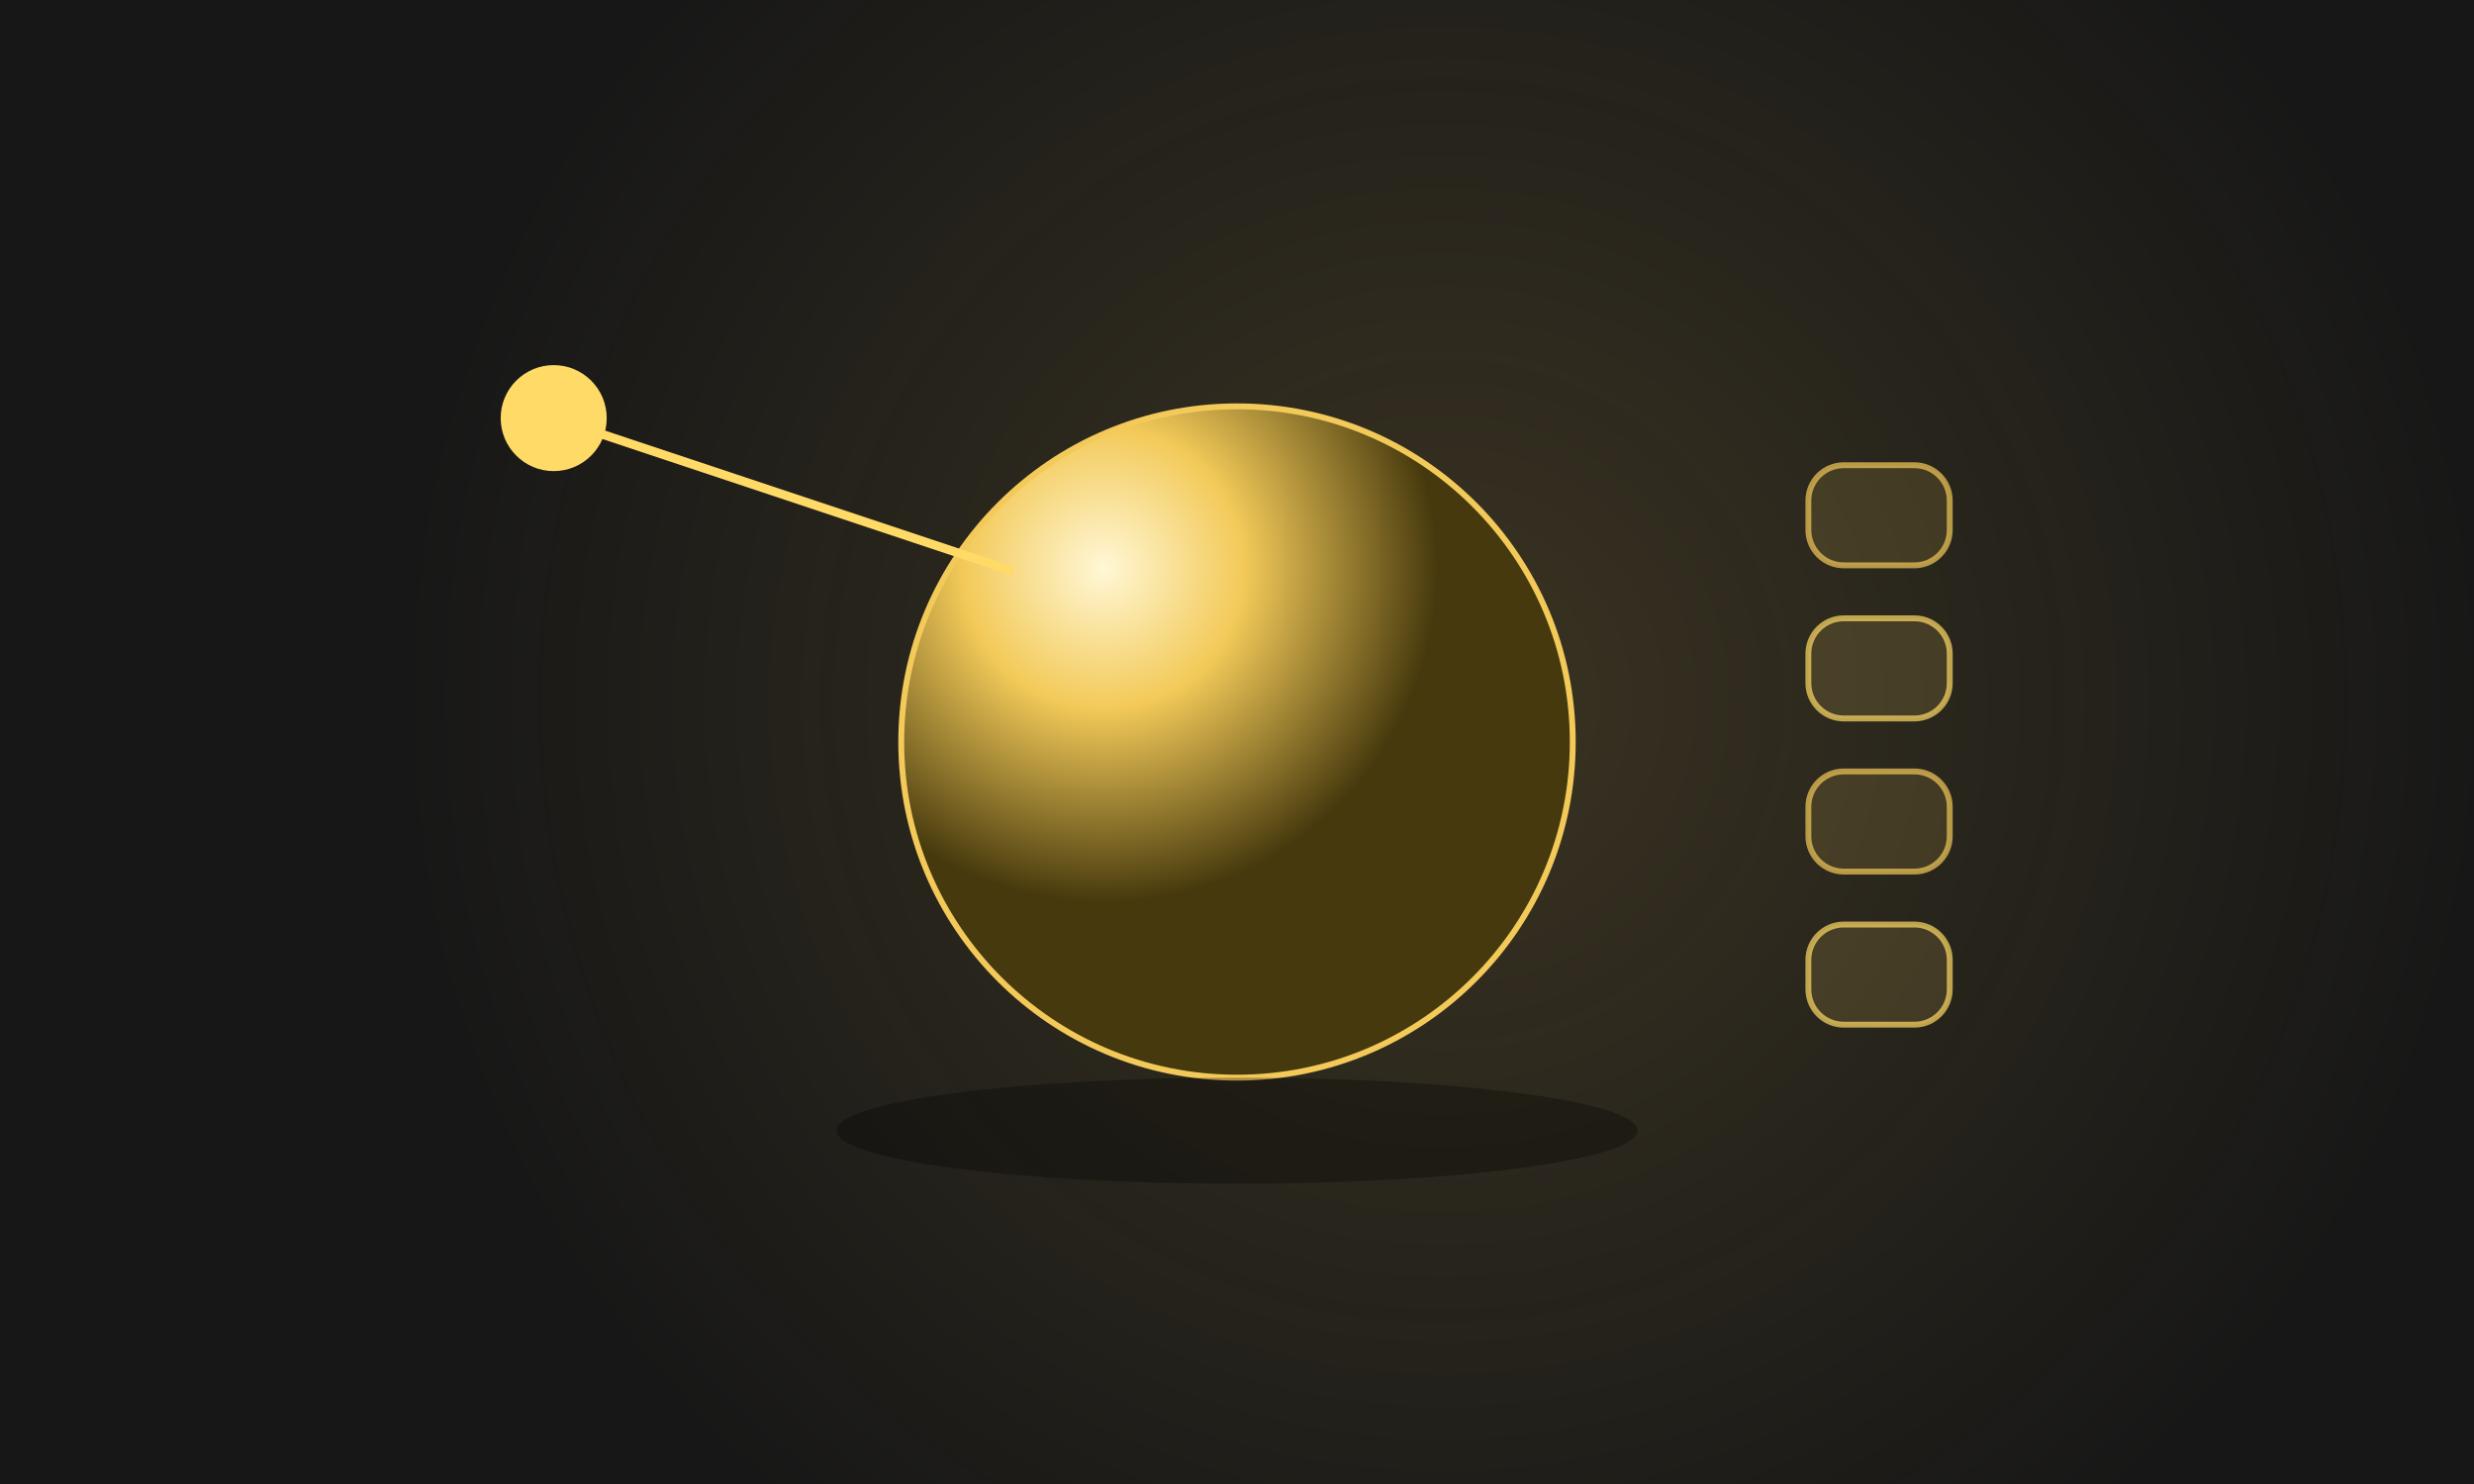
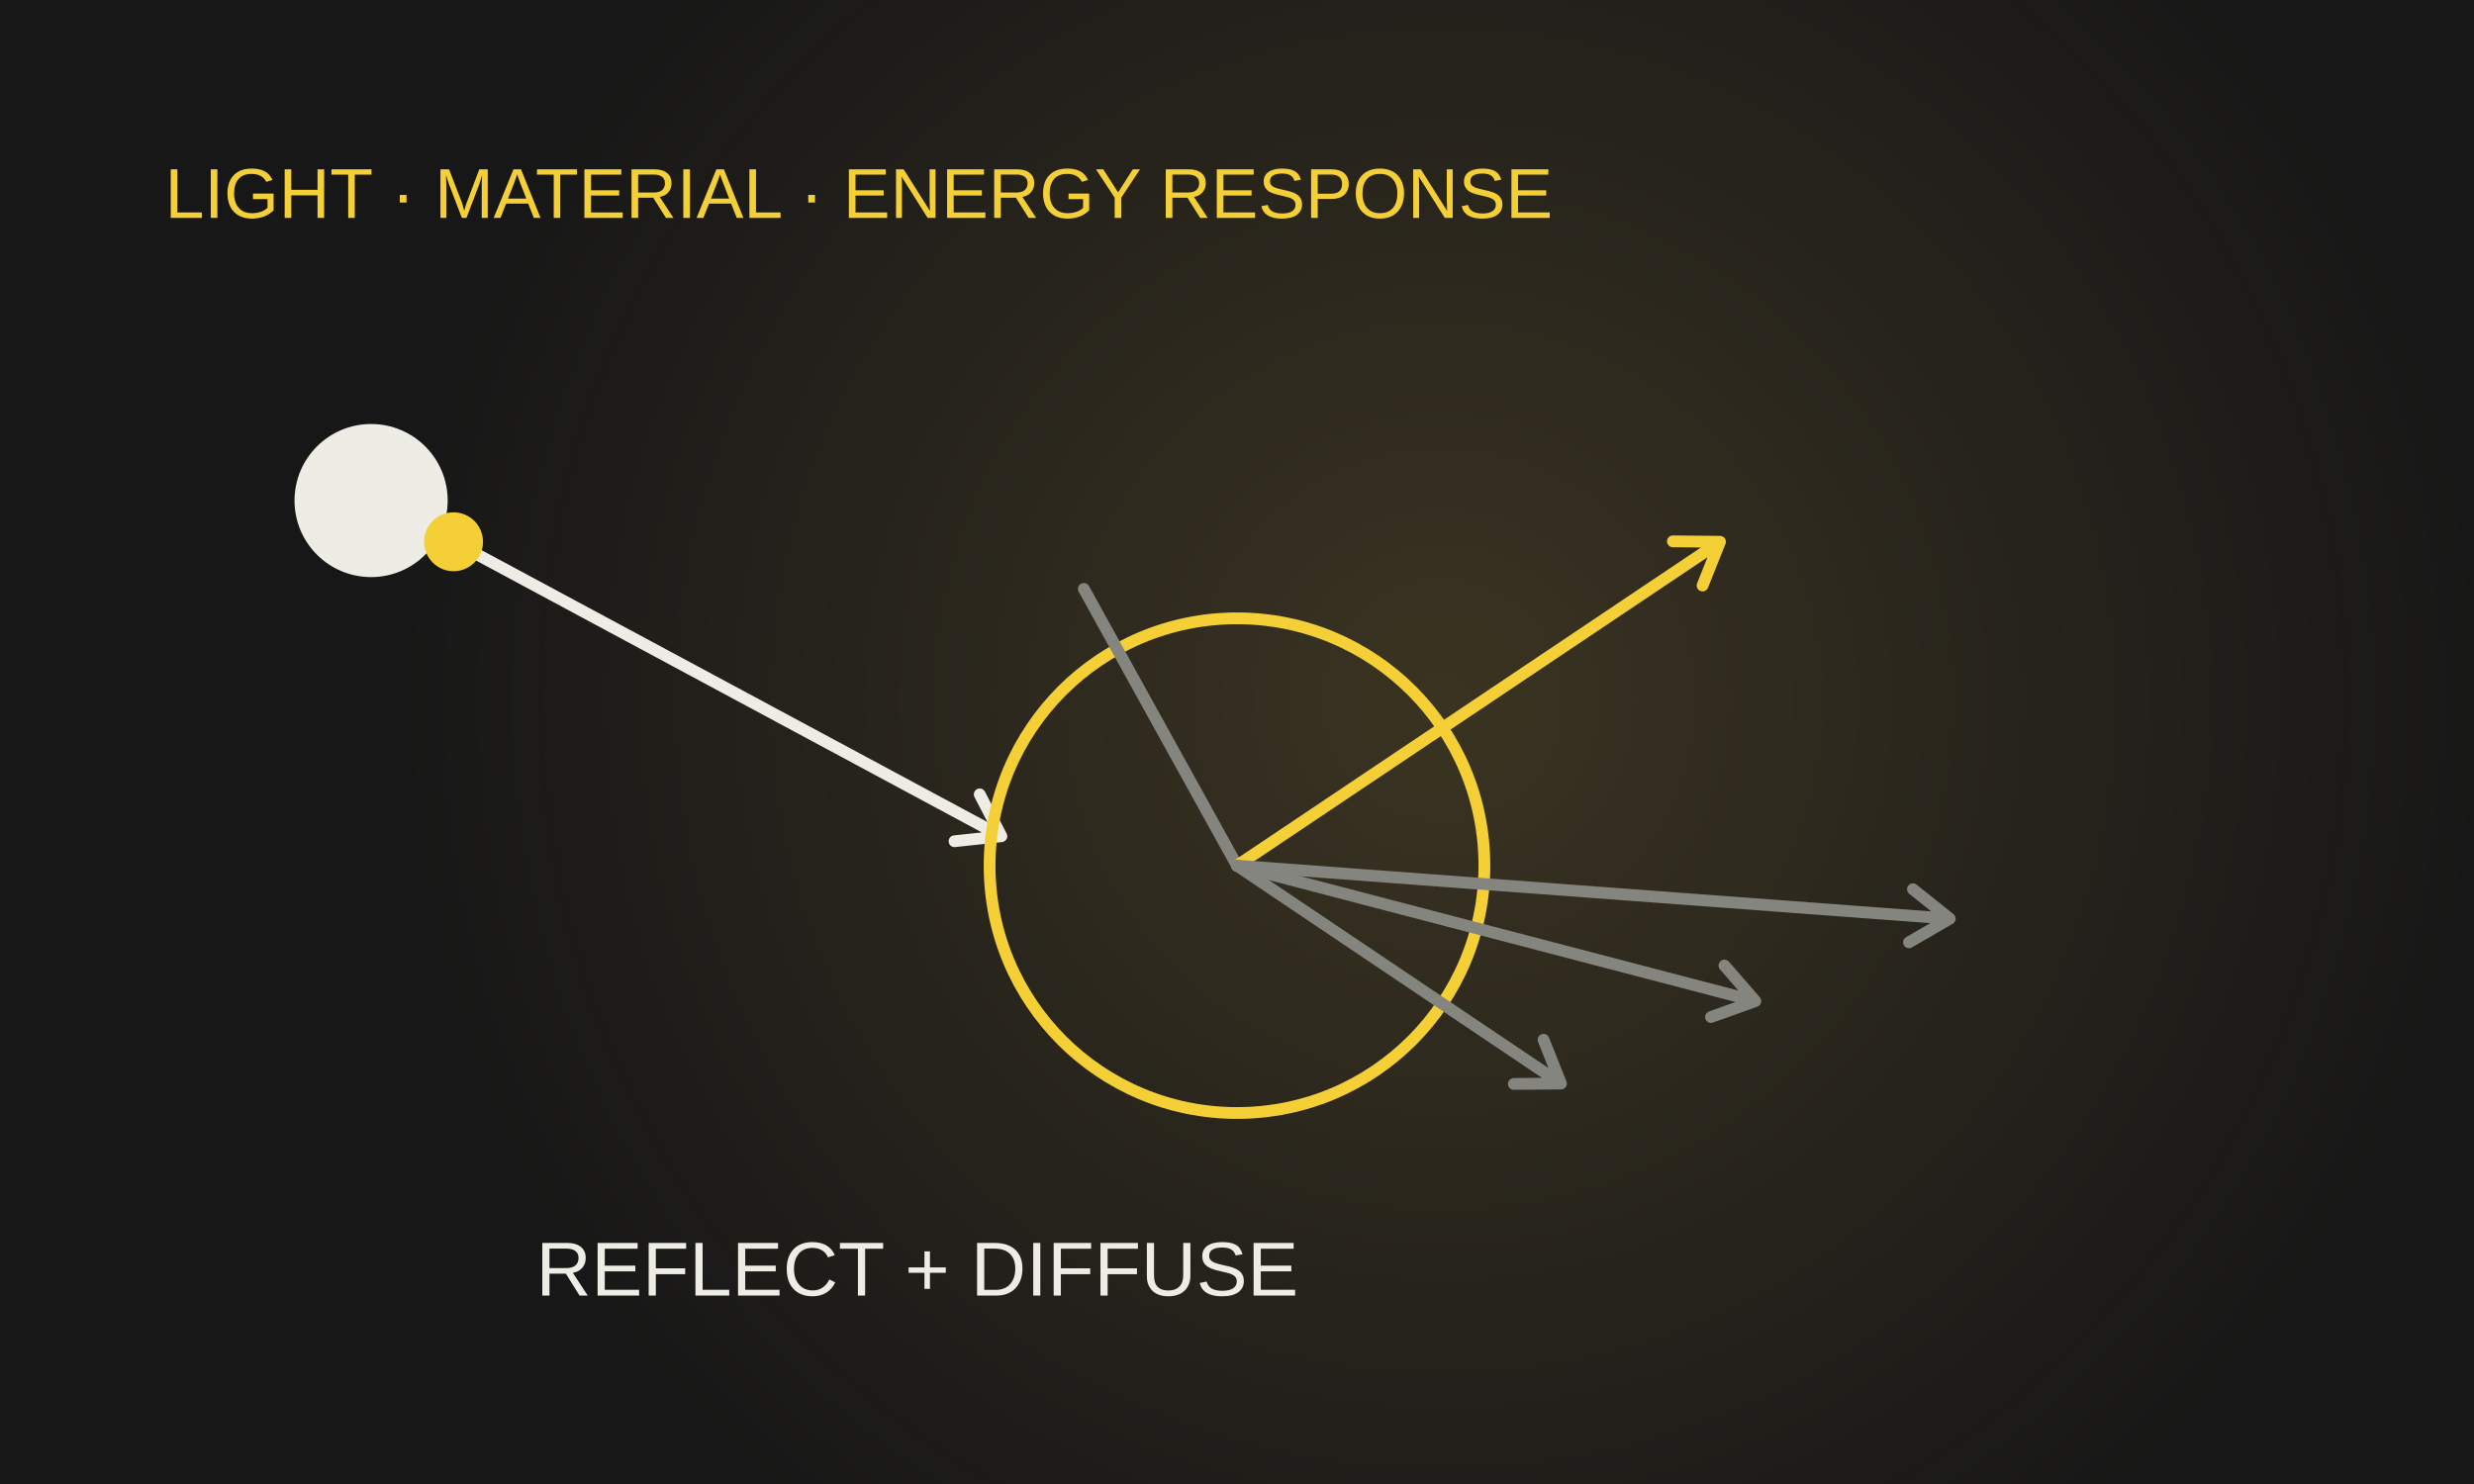
<svg xmlns="http://www.w3.org/2000/svg" class="article-cover" viewBox="0 0 420 252" role="img" aria-label="물리 기반 렌더링 개념 도식">
  <defs>
    <radialGradient id="cover-pbr-glow">
      <stop stop-color="hsl(44 86% 65%)" stop-opacity=".16" />
      <stop offset="1" stop-color="hsl(44 86% 65%)" stop-opacity="0" />
    </radialGradient>
    <radialGradient id="cover-pbr-orb" cx="30%" cy="24%">
      <stop stop-color="#fff7d6" />
      <stop offset=".42" stop-color="hsl(44 86% 65%)" />
      <stop offset="1" stop-color="#46390d" />
    </radialGradient>
  </defs>
  <rect width="420" height="252" fill="#171717" />
  <circle cx="245" cy="119" r="175" fill="url(#cover-pbr-glow)" />
-   <circle cx="210" cy="126" r="57" fill="url(#cover-pbr-orb)" stroke="hsl(44 86% 65%)" />
-   <ellipse cx="210" cy="192" rx="68" ry="9" fill="#000" fill-opacity=".3" />
-   <path d="M94 71L172 97" stroke="#ffda66" stroke-width="1.5" fill="none" />
-   <circle cx="94" cy="71" r="9" fill="#ffda66" />
-   <rect x="307" y="79" width="24" height="17" rx="6" fill="hsl(44 86% 65%)" fill-opacity=".13" stroke="hsl(44 86% 65%)" stroke-opacity=".7" />
-   <rect x="307" y="105" width="24" height="17" rx="6" fill="#ffda66" fill-opacity=".13" stroke="#ffda66" stroke-opacity=".7" />
-   <rect x="307" y="131" width="24" height="17" rx="6" fill="hsl(44 86% 65%)" fill-opacity=".13" stroke="hsl(44 86% 65%)" stroke-opacity=".7" />
-   <rect x="307" y="157" width="24" height="17" rx="6" fill="#ffda66" fill-opacity=".13" stroke="#ffda66" stroke-opacity=".7" />
+   <g class="technical-scene" data-scene="pbr">
+     <text x="28" y="37" fill="#f5cf36" font-family="Arial,sans-serif" font-size="12">LIGHT · MATERIAL · ENERGY RESPONSE</text>
+     <circle cx="63" cy="85" r="13" fill="#edece5" />
+     <path d="M77 92L170 142M162.045 142.852L170 142L166.324 134.895" fill="none" stroke="#edece5" stroke-width="2" stroke-linecap="round" stroke-linejoin="round" />
+     <circle cx="210" cy="147" r="42" fill="none" stroke="#f5cf36" stroke-width="2" />
+     <path d="M210 147L184 100" fill="none" stroke="#85857f" stroke-width="2" stroke-linecap="round" stroke-linejoin="round" />
+     <path d="M210 147L292 92M289.033 99.429L292 92L284 91.926" fill="none" stroke="#f5cf36" stroke-width="2" stroke-linecap="round" stroke-linejoin="round" />
+     <path d="M210 147L265 184M257 184.063L265 184L262.043 176.567" fill="none" stroke="#85857f" stroke-width="2" stroke-linecap="round" stroke-linejoin="round" />
+     <path d="M210 147L298 170M290.47 172.701L298 170L292.754 163.96" fill="none" stroke="#85857f" stroke-width="2" stroke-linecap="round" stroke-linejoin="round" />
+     <path d="M210 147L331 156M324.08 160.015L331 156L324.751 151.006" fill="none" stroke="#85857f" stroke-width="2" stroke-linecap="round" stroke-linejoin="round" />
+     <g>
+       <rect x="72" y="87" width="10" height="10" rx="5" fill="#f5cf36" />
+       <animateTransform attributeName="transform" type="translate" values="0 0;100 47;100 47;0 0" dur="4s" repeatCount="indefinite" />
+     </g>
+     <text x="91" y="220" fill="#edece5" font-family="Arial,sans-serif" font-size="13">REFLECT + DIFFUSE</text>
+   </g>
</svg>
